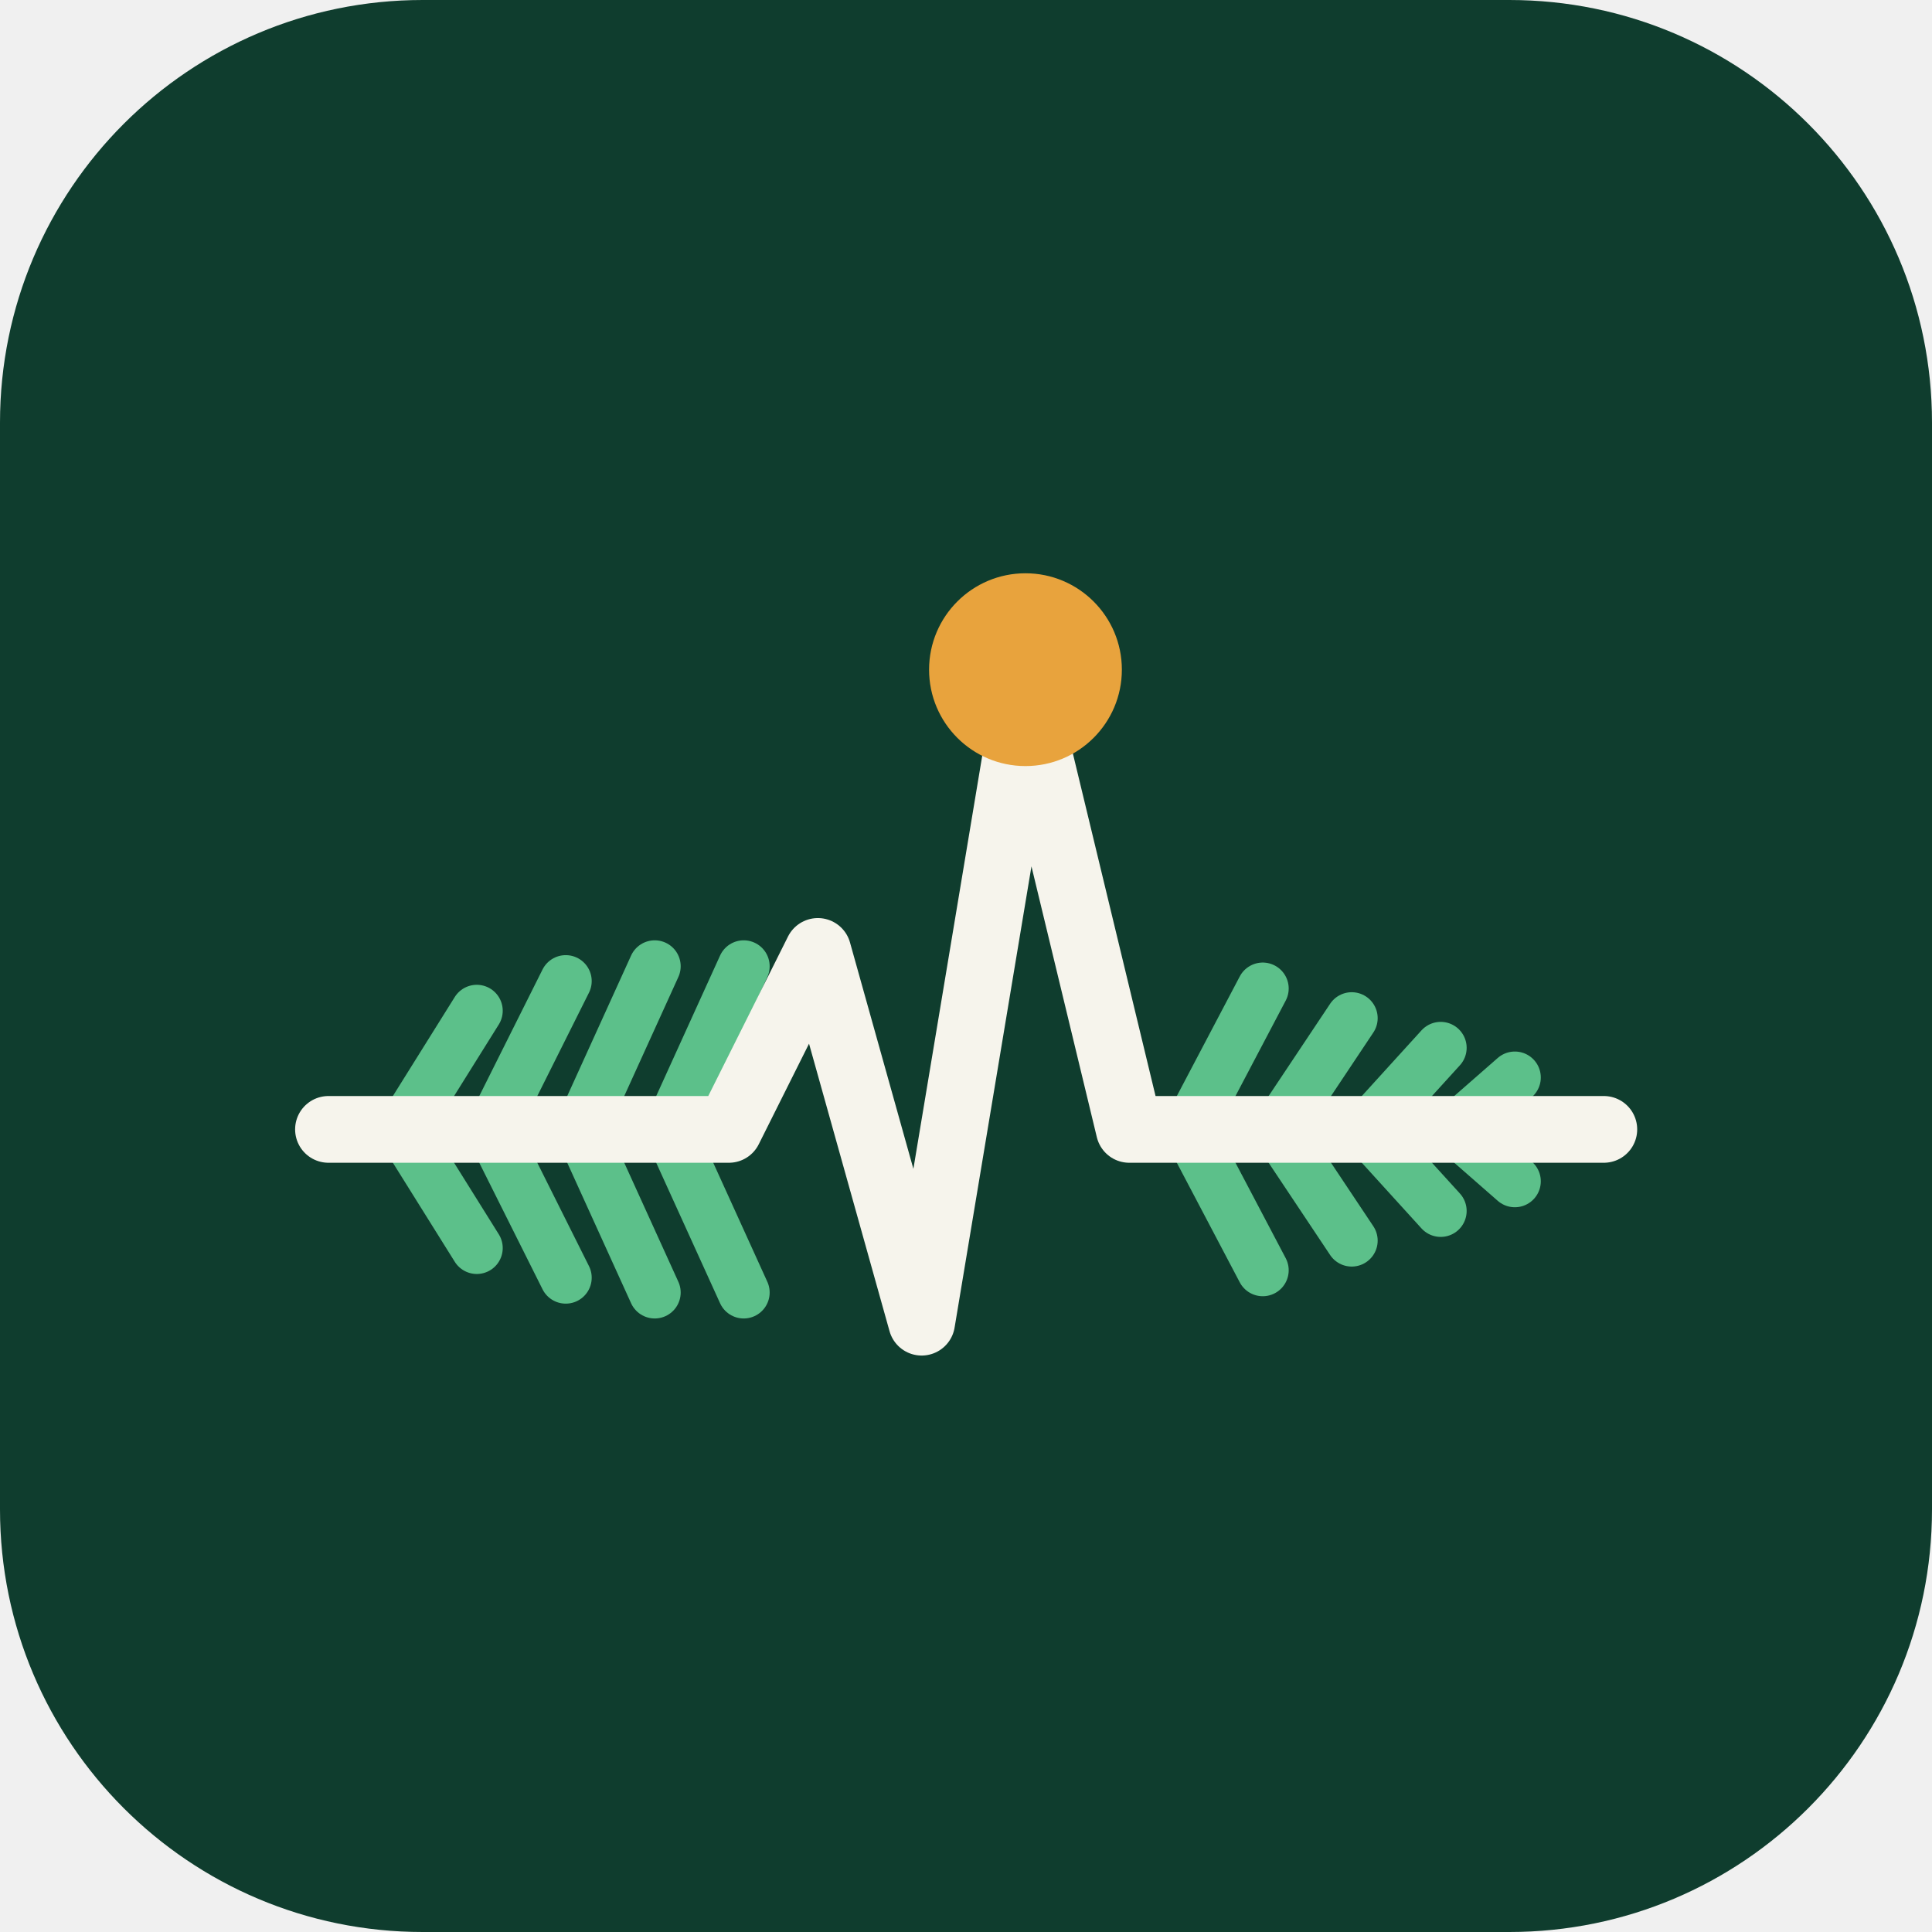
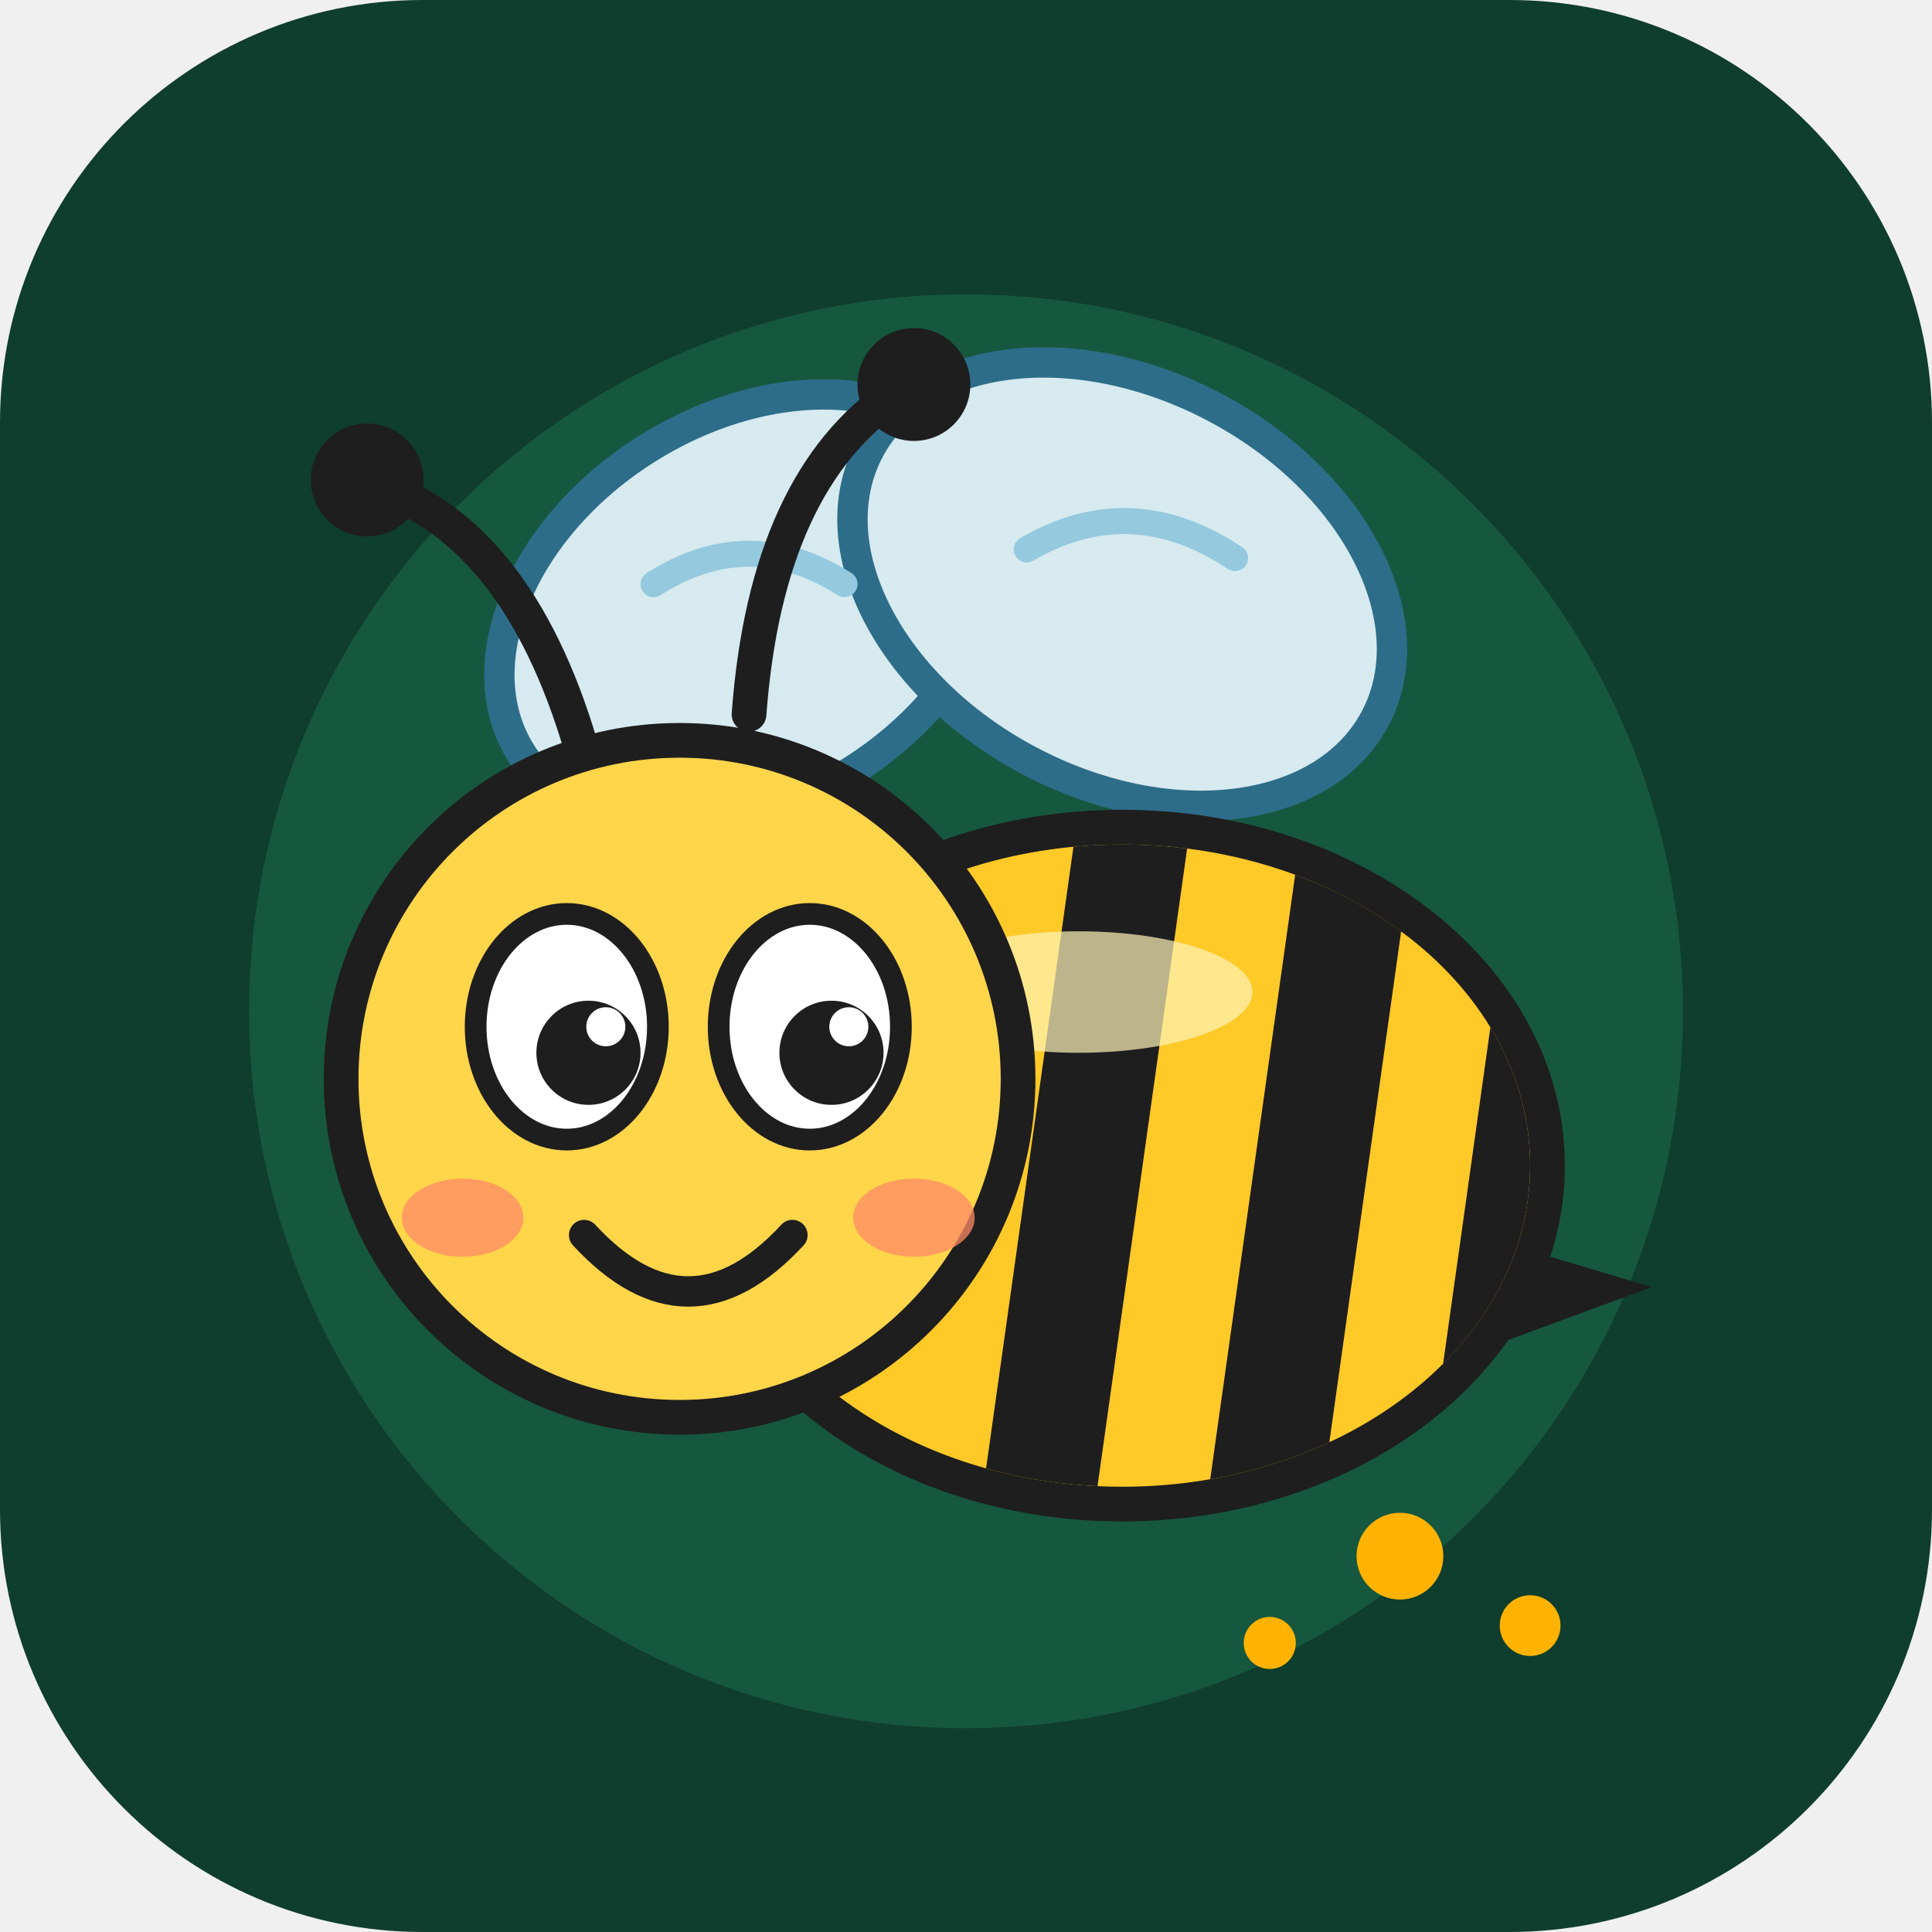
<svg xmlns="http://www.w3.org/2000/svg" width="512" height="512" viewBox="0 0 512 512">
  <rect width="512" height="512" rx="112" fill="#0F3D2E" />
-   <g transform="translate(67.4 63.5) scale(1.965)">
-     <path d="M20 120 L30 104 M20 120 L30 136 M32 120 L42 100 M32 120 L42 140 M44 120 L54 98 M44 120 L54 142 M56 120 L66 98 M56 120 L66 142 M126 120 L136 101 M126 120 L136 139 M138 120 L148 105 M138 120 L148 135 M150 120 L160 109 M150 120 L160 131 M162 120 L170 113 M162 120 L170 127" fill="none" stroke="#5CC08A" stroke-width="7" stroke-linecap="round" />
-     <polyline points="10,120 64,120 76,96 90,146 104,62 118,120 182,120" fill="none" stroke="#F6F4EC" stroke-width="9" stroke-linecap="round" stroke-linejoin="round" />
-     <circle cx="104" cy="58" r="13" fill="#E8A33D" />
+   <circle cx="256" cy="268" r="190" fill="#16573F" />
+   <g transform="translate(26.0 26.0) scale(1.15)">
+     <g opacity=".92">
+       <ellipse cx="150" cy="118" rx="62" ry="44" transform="rotate(-32 150 118)" fill="#E6F6FF" stroke="#2F6F8F" stroke-width="7" />
+       <ellipse cx="236" cy="112" rx="66" ry="46" transform="rotate(28 236 112)" fill="#E6F6FF" stroke="#2F6F8F" stroke-width="7" />
+       <path d="M128 112q22-14 44 0M214 104q24-14 48 2" fill="none" stroke="#9FD3EC" stroke-width="6" stroke-linecap="round" />
+     </g>
+     <path d="M318 262l40 12-38 14z" fill="#1E1E1E" />
+     <ellipse cx="236" cy="246" rx="98" ry="78" fill="#FFC928" stroke="#1E1E1E" stroke-width="8" />
+     <clipPath id="cuerpo">
+       <ellipse cx="236" cy="246" rx="94" ry="74" />
+     </clipPath>
+     <g clip-path="url(#cuerpo)" fill="#1E1E1E">
+       <rect x="214" y="160" width="26" height="180" rx="6" transform="rotate(8 227 250)" />
+       <rect x="266" y="160" width="26" height="180" rx="6" transform="rotate(8 279 250)" />
+       <rect x="316" y="160" width="40" height="180" rx="6" transform="rotate(8 336 250)" />
+     </g>
+     <ellipse cx="226" cy="206" rx="40" ry="14" fill="#FFF3B8" opacity=".7" />
+     <path d="M112 152q-14-50-46-62M150 142q4-54 34-74" fill="none" stroke="#1E1E1E" stroke-width="8" stroke-linecap="round" />
+     <circle cx="62" cy="88" r="13" fill="#1E1E1E" />
+     <circle cx="188" cy="66" r="13" fill="#1E1E1E" />
+     <circle cx="134" cy="226" r="78" fill="#FFD54A" stroke="#1E1E1E" stroke-width="8" />
+     <ellipse cx="108" cy="214" rx="21" ry="26" fill="#fff" stroke="#1E1E1E" stroke-width="5" />
+     <ellipse cx="164" cy="214" rx="21" ry="26" fill="#fff" stroke="#1E1E1E" stroke-width="5" />
+     <circle cx="113" cy="220" r="12" fill="#1E1E1E" />
+     <circle cx="169" cy="220" r="12" fill="#1E1E1E" />
+     <circle cx="117" cy="214" r="4.5" fill="#fff" />
+     <circle cx="173" cy="214" r="4.5" fill="#fff" />
+     <ellipse cx="84" cy="258" rx="14" ry="9" fill="#FF8A65" opacity=".75" />
+     <ellipse cx="188" cy="258" rx="14" ry="9" fill="#FF8A65" opacity=".75" />
+     <path d="M112 262q24 26 48 0" fill="none" stroke="#1E1E1E" stroke-width="7" stroke-linecap="round" />
+     <circle cx="300" cy="336" r="10" fill="#FFB300" />
+     <circle cx="330" cy="352" r="7" fill="#FFB300" />
+     <circle cx="270" cy="356" r="6" fill="#FFB300" />
  </g>
</svg>
